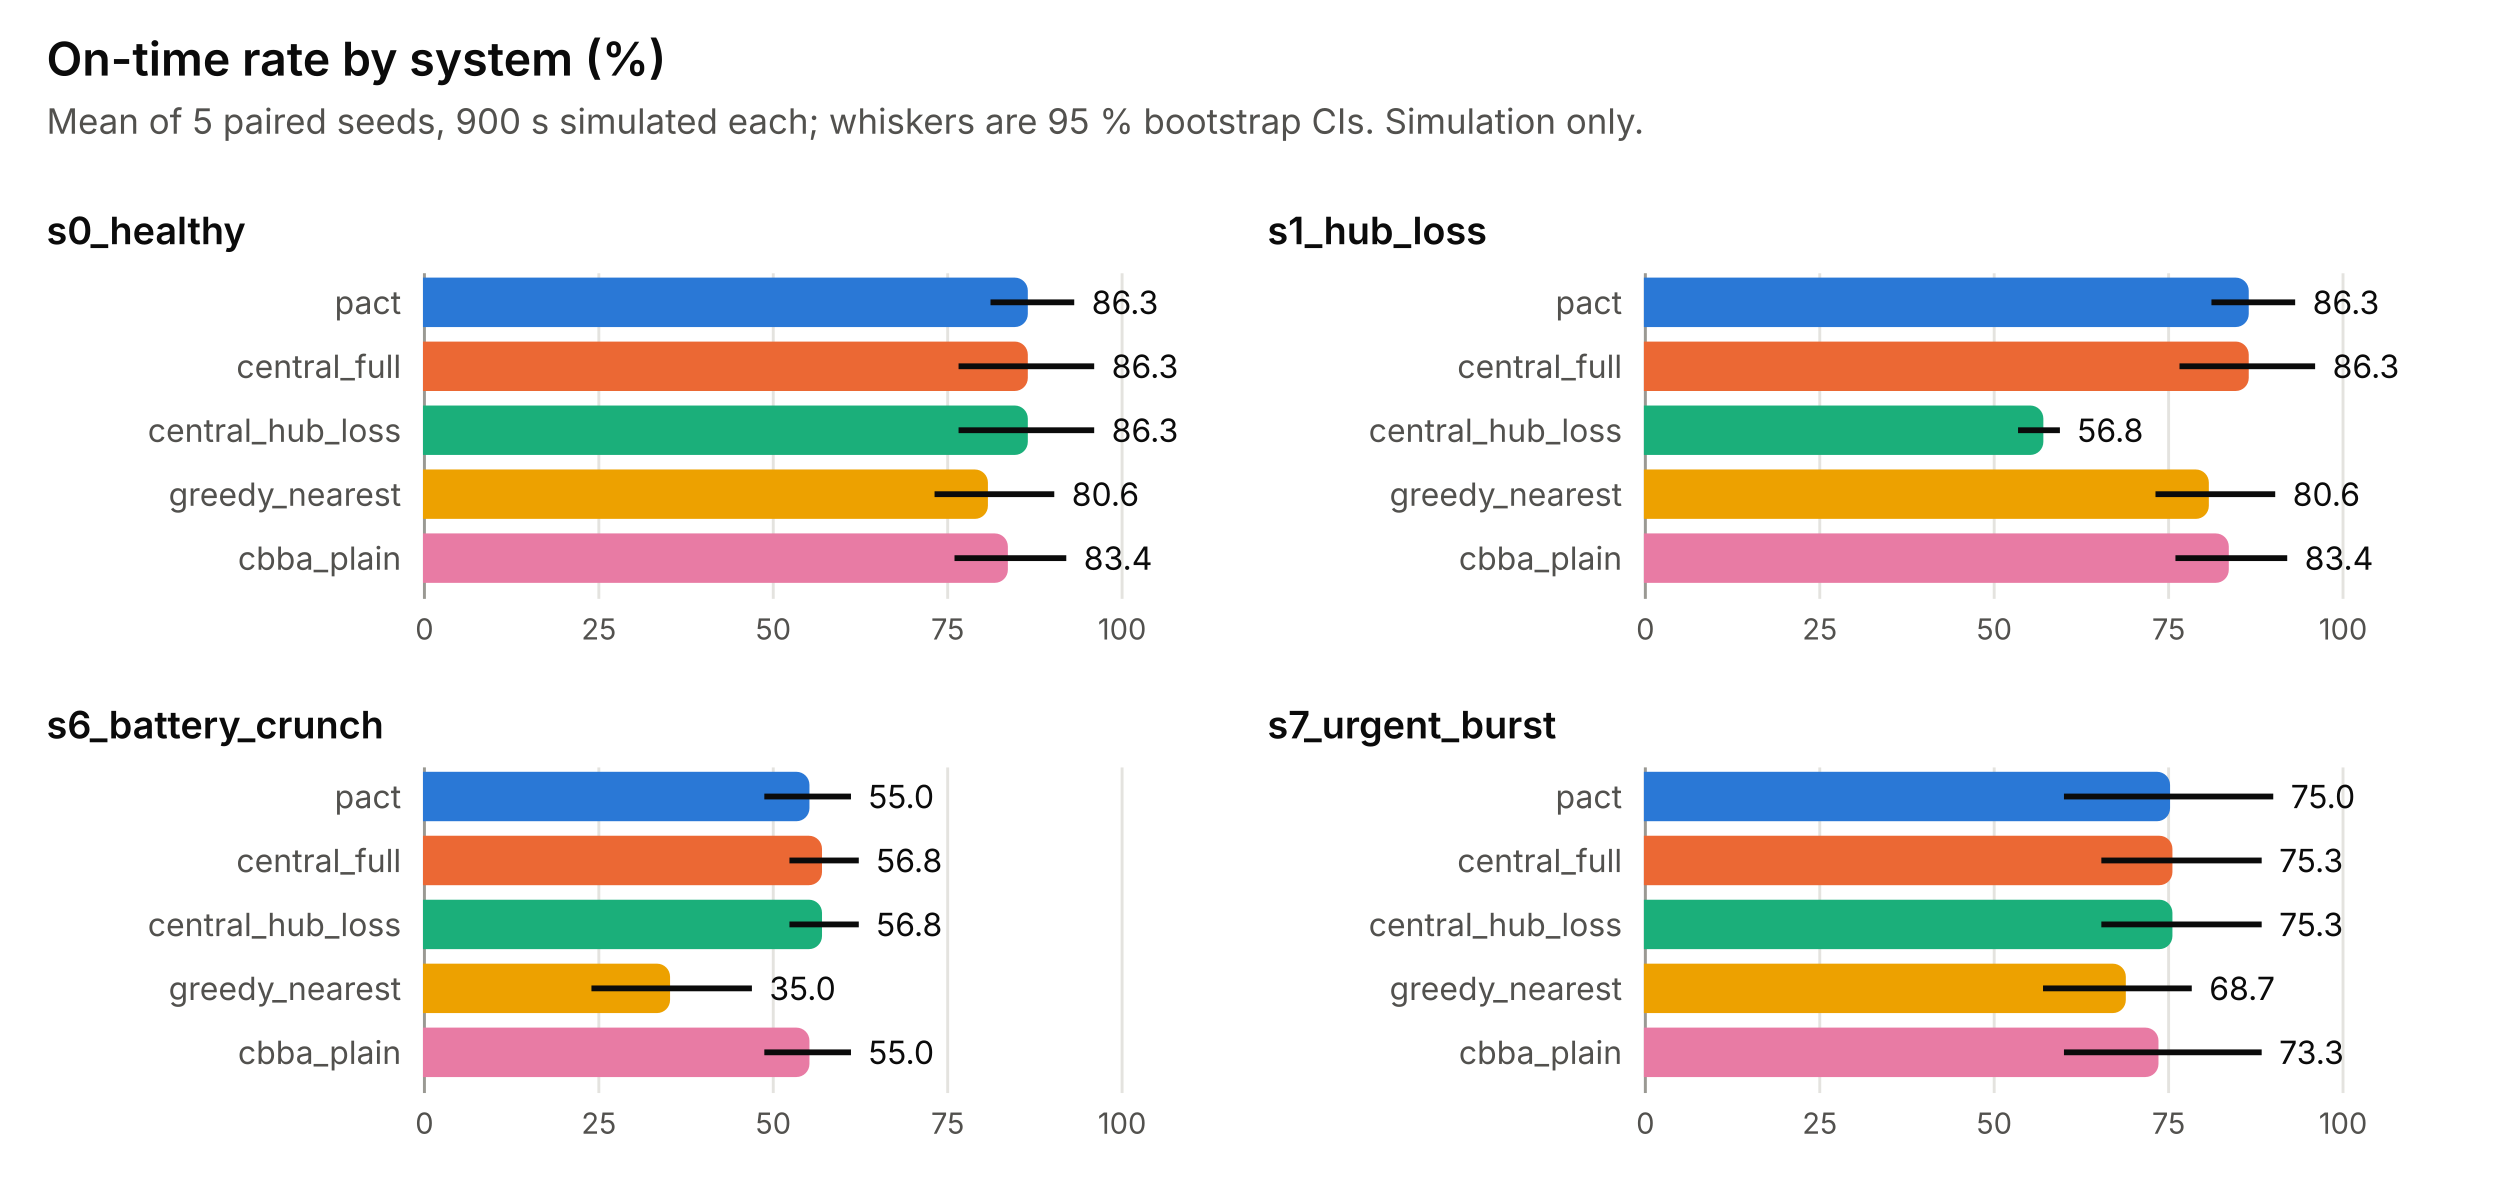
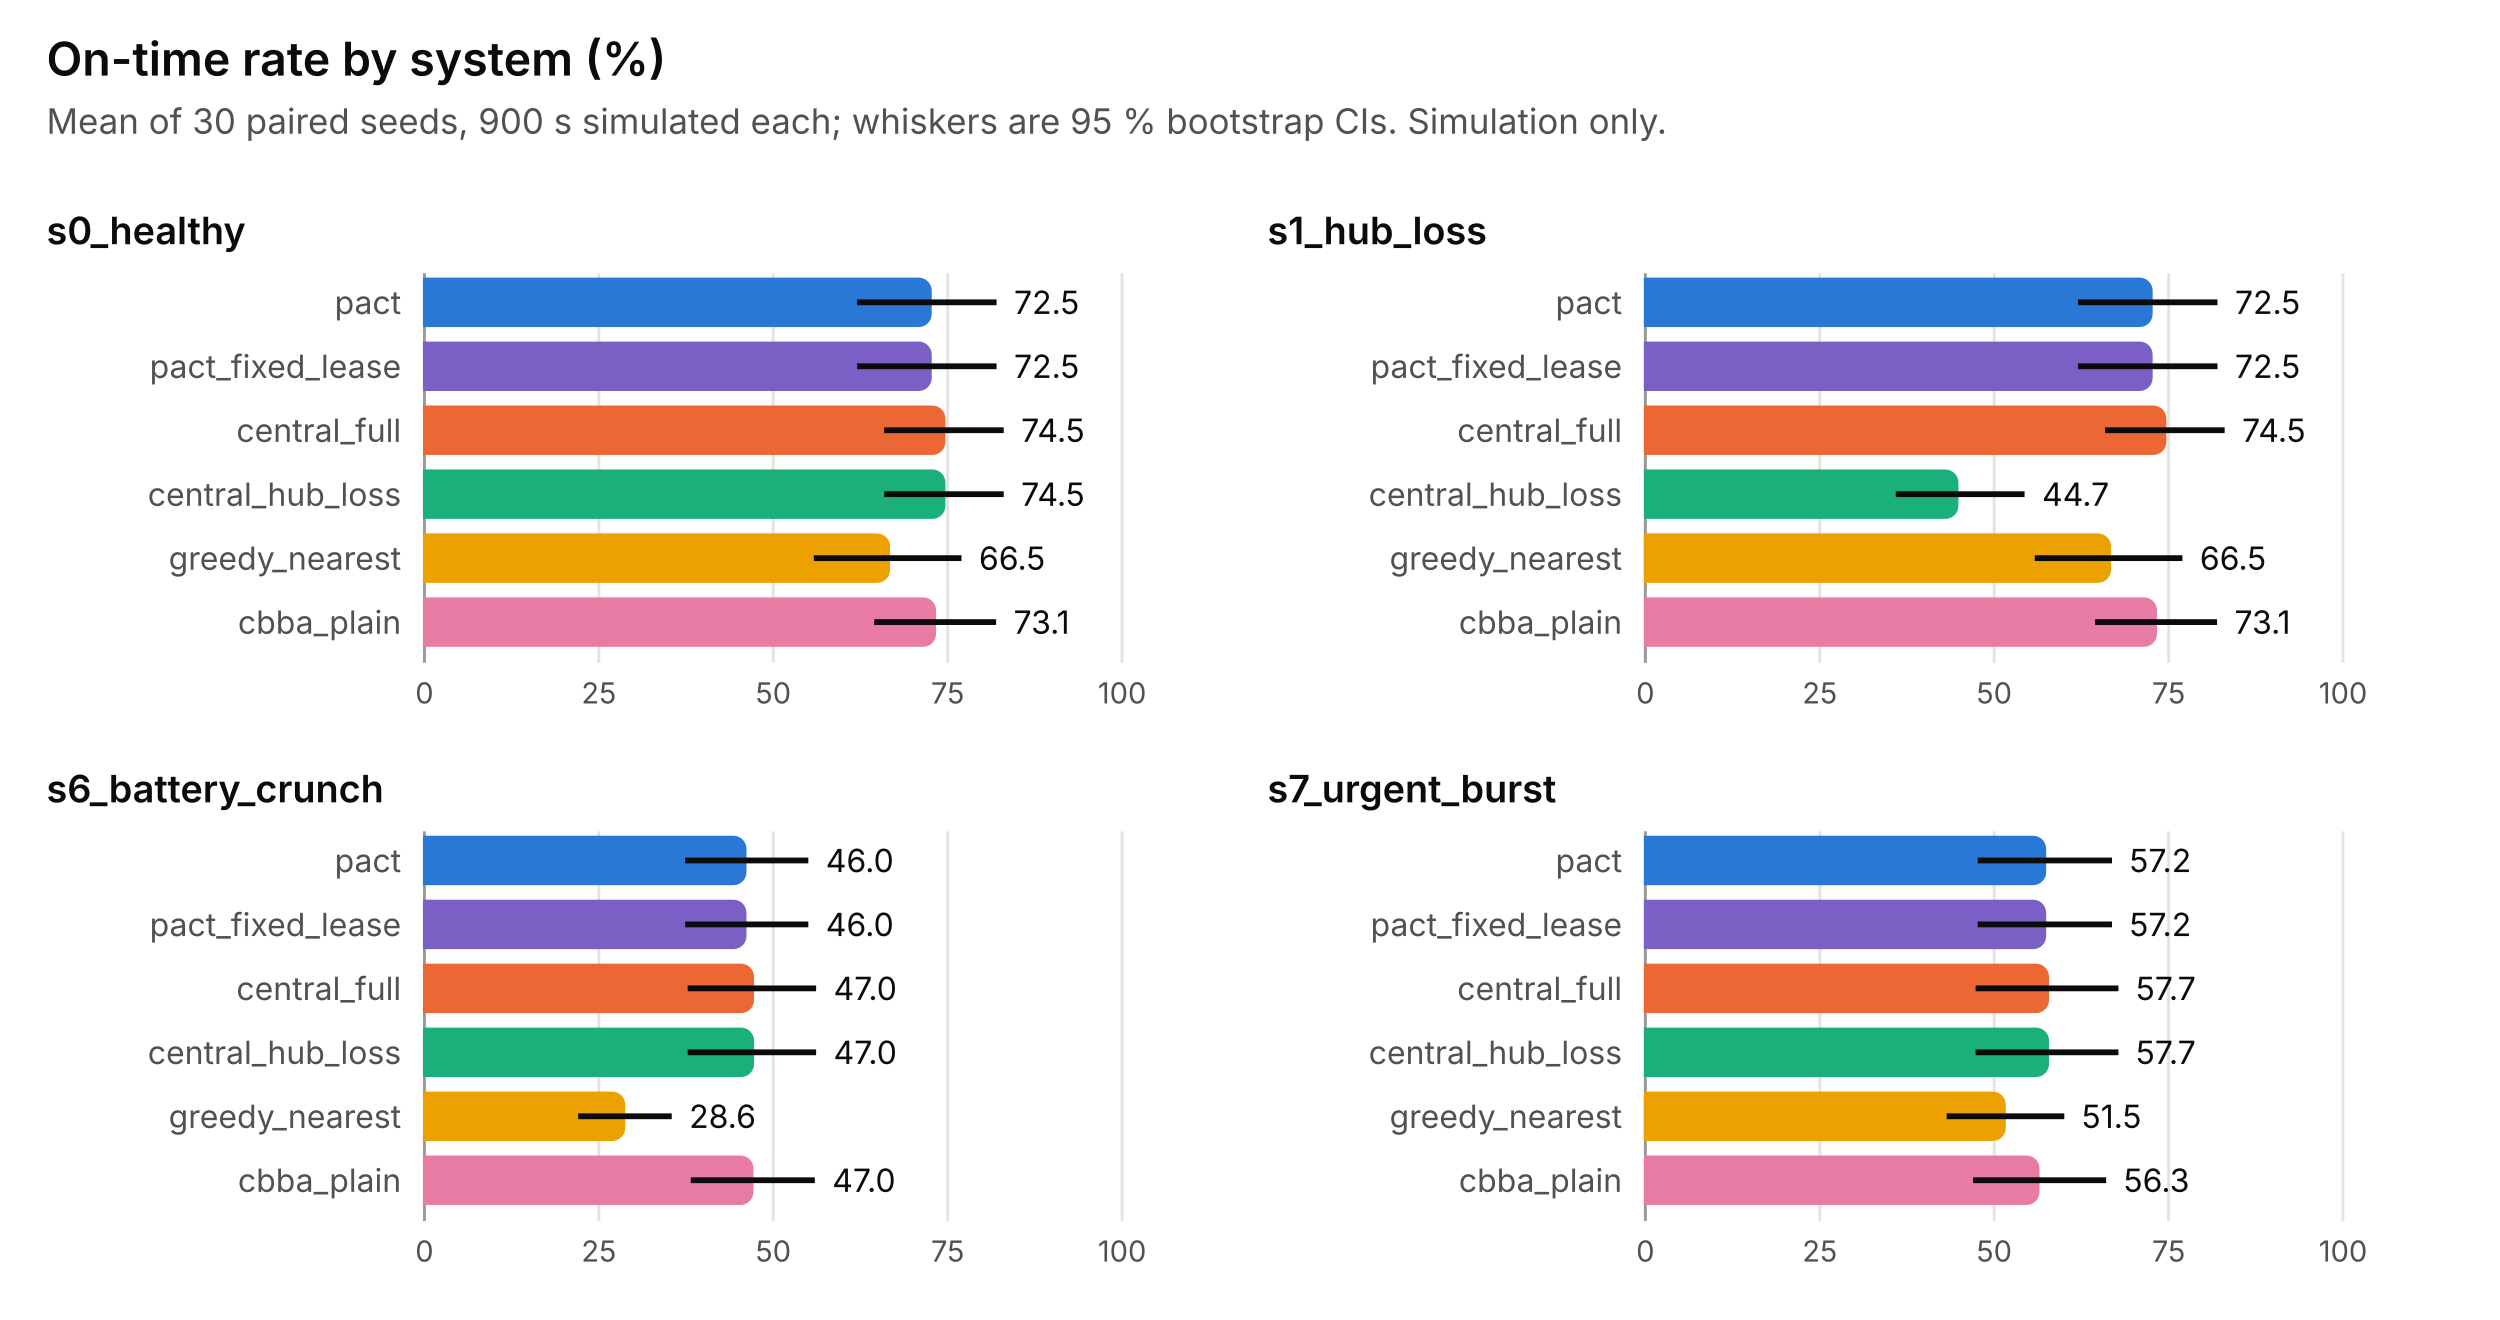
- <svg xmlns="http://www.w3.org/2000/svg" viewBox="0 0 860 410" width="860" height="410" role="img" aria-labelledby="title desc">
+ <svg xmlns="http://www.w3.org/2000/svg" viewBox="0 0 860 454" width="860" height="454" role="img" aria-labelledby="title desc">
  <style>
svg{background:#fcfcfb;font-family:system-ui,-apple-system,"Segoe UI",sans-serif}
.t1{fill:#0b0b0b}.t2{fill:#52514e}.grid{stroke:#e4e3df;stroke-width:1}.axis{stroke:#9a9993;stroke-width:1}.pf{fill:none;stroke:#52514e;stroke-width:1.5}.ring{stroke:#fcfcfb}.legend-mark{fill:#52514e;stroke:none}
- .ci{stroke-width:2;fill:none;stroke:#0b0b0b}.s-pact{fill:#2a78d6;stroke:#2a78d6}.s-central_full{fill:#eb6834;stroke:#eb6834}.s-central_hub_loss{fill:#1baf7a;stroke:#1baf7a}.s-greedy_nearest{fill:#eda100;stroke:#eda100}.s-cbba_plain{fill:#e87ba4;stroke:#e87ba4}
- @media (prefers-color-scheme: dark){svg{background:#1a1a19}.t1{fill:#f0efec}.t2{fill:#c3c2b7}.grid{stroke:#33332f}.axis{stroke:#6b6a64}.pf{stroke:#c3c2b7}.ring{stroke:#1a1a19}.legend-mark{fill:#c3c2b7}.ci{stroke:#f0efec}.s-pact{fill:#3987e5;stroke:#3987e5}.s-central_full{fill:#d95926;stroke:#d95926}.s-central_hub_loss{fill:#199e70;stroke:#199e70}.s-greedy_nearest{fill:#c98500;stroke:#c98500}.s-cbba_plain{fill:#d55181;stroke:#d55181}}
+ .ci{stroke-width:2;fill:none;stroke:#0b0b0b}.s-pact{fill:#2a78d6;stroke:#2a78d6}.s-pact_fixed_lease{fill:#7a5fc4;stroke:#7a5fc4}.s-central_full{fill:#eb6834;stroke:#eb6834}.s-central_hub_loss{fill:#1baf7a;stroke:#1baf7a}.s-greedy_nearest{fill:#eda100;stroke:#eda100}.s-cbba_plain{fill:#e87ba4;stroke:#e87ba4}
+ @media (prefers-color-scheme: dark){svg{background:#1a1a19}.t1{fill:#f0efec}.t2{fill:#c3c2b7}.grid{stroke:#33332f}.axis{stroke:#6b6a64}.pf{stroke:#c3c2b7}.ring{stroke:#1a1a19}.legend-mark{fill:#c3c2b7}.ci{stroke:#f0efec}.s-pact{fill:#3987e5;stroke:#3987e5}.s-pact_fixed_lease{fill:#9a7fe0;stroke:#9a7fe0}.s-central_full{fill:#d95926;stroke:#d95926}.s-central_hub_loss{fill:#199e70;stroke:#199e70}.s-greedy_nearest{fill:#c98500;stroke:#c98500}.s-cbba_plain{fill:#d55181;stroke:#d55181}}
</style>
  <text x="16" y="26" class="t1" font-size="16" font-weight="600">On-time rate by system (%)</text>
-   <text x="16" y="46" class="t2" font-size="12">Mean of 5 paired seeds, 900 s simulated each; whiskers are 95 % bootstrap CIs. Simulation only.</text>
+   <text x="16" y="46" class="t2" font-size="12">Mean of 30 paired seeds, 900 s simulated each; whiskers are 95 % bootstrap CIs. Simulation only.</text>
  <text x="16" y="84" class="t1" font-size="13" font-weight="600">s0_healthy</text>
-   <line x1="146" y1="94" x2="146" y2="206" class="grid" />
-   <text x="146" y="220" class="t2" font-size="10" text-anchor="middle">0</text>
-   <line x1="206" y1="94" x2="206" y2="206" class="grid" />
-   <text x="206" y="220" class="t2" font-size="10" text-anchor="middle">25</text>
-   <line x1="266" y1="94" x2="266" y2="206" class="grid" />
-   <text x="266" y="220" class="t2" font-size="10" text-anchor="middle">50</text>
-   <line x1="326" y1="94" x2="326" y2="206" class="grid" />
-   <text x="326" y="220" class="t2" font-size="10" text-anchor="middle">75</text>
-   <line x1="386" y1="94" x2="386" y2="206" class="grid" />
-   <text x="386" y="220" class="t2" font-size="10" text-anchor="middle">100</text>
-   <line x1="146" y1="94" x2="146" y2="206" class="axis" />
+   <line x1="146" y1="94" x2="146" y2="228" class="grid" />
+   <text x="146" y="242" class="t2" font-size="10" text-anchor="middle">0</text>
+   <line x1="206" y1="94" x2="206" y2="228" class="grid" />
+   <text x="206" y="242" class="t2" font-size="10" text-anchor="middle">25</text>
+   <line x1="266" y1="94" x2="266" y2="228" class="grid" />
+   <text x="266" y="242" class="t2" font-size="10" text-anchor="middle">50</text>
+   <line x1="326" y1="94" x2="326" y2="228" class="grid" />
+   <text x="326" y="242" class="t2" font-size="10" text-anchor="middle">75</text>
+   <line x1="386" y1="94" x2="386" y2="228" class="grid" />
+   <text x="386" y="242" class="t2" font-size="10" text-anchor="middle">100</text>
+   <line x1="146" y1="94" x2="146" y2="228" class="axis" />
  <text x="138" y="108" class="t2" font-size="11" text-anchor="end">pact</text>
  <g>
-     <path class="s-pact" stroke="none" d="M146,96 h203.072 a4,4 0 0 1 4,4 v8 a4,4 0 0 1 -4,4 h-203.072 z" />
-     <line x1="340.736" y1="104" x2="369.536" y2="104" class="ci" />
-   </g>
-   <text x="375.536" y="108" class="t1" font-size="11">86.3</text>
-   <text x="138" y="130" class="t2" font-size="11" text-anchor="end">central_full</text>
-   <g>
-     <path class="s-central_full" stroke="none" d="M146,118 h203.072 a4,4 0 0 1 4,4 v8 a4,4 0 0 1 -4,4 h-203.072 z" />
-     <line x1="329.744" y1="126" x2="376.4" y2="126" class="ci" />
-   </g>
-   <text x="382.4" y="130" class="t1" font-size="11">86.3</text>
-   <text x="138" y="152" class="t2" font-size="11" text-anchor="end">central_hub_loss</text>
-   <g>
-     <path class="s-central_hub_loss" stroke="none" d="M146,140 h203.072 a4,4 0 0 1 4,4 v8 a4,4 0 0 1 -4,4 h-203.072 z" />
-     <line x1="329.744" y1="148" x2="376.4" y2="148" class="ci" />
-   </g>
-   <text x="382.4" y="152" class="t1" font-size="11">86.3</text>
-   <text x="138" y="174" class="t2" font-size="11" text-anchor="end">greedy_nearest</text>
-   <g>
-     <path class="s-greedy_nearest" stroke="none" d="M146,162 h189.344 a4,4 0 0 1 4,4 v8 a4,4 0 0 1 -4,4 h-189.344 z" />
-     <line x1="321.488" y1="170" x2="362.672" y2="170" class="ci" />
-   </g>
-   <text x="368.672" y="174" class="t1" font-size="11">80.6</text>
-   <text x="138" y="196" class="t2" font-size="11" text-anchor="end">cbba_plain</text>
-   <g>
-     <path class="s-cbba_plain" stroke="none" d="M146,184 h196.208 a4,4 0 0 1 4,4 v8 a4,4 0 0 1 -4,4 h-196.208 z" />
-     <line x1="328.352" y1="192" x2="366.8" y2="192" class="ci" />
-   </g>
-   <text x="372.8" y="196" class="t1" font-size="11">83.4</text>
+     <path class="s-pact" stroke="none" d="M146,96 h170.016 a4,4 0 0 1 4,4 v8 a4,4 0 0 1 -4,4 h-170.016 z" />
+     <line x1="294.824" y1="104" x2="342.816" y2="104" class="ci" />
+   </g>
+   <text x="348.816" y="108" class="t1" font-size="11">72.5</text>
+   <text x="138" y="130" class="t2" font-size="11" text-anchor="end">pact_fixed_lease</text>
+   <g>
+     <path class="s-pact_fixed_lease" stroke="none" d="M146,118 h170.016 a4,4 0 0 1 4,4 v8 a4,4 0 0 1 -4,4 h-170.016 z" />
+     <line x1="294.824" y1="126" x2="342.816" y2="126" class="ci" />
+   </g>
+   <text x="348.816" y="130" class="t1" font-size="11">72.5</text>
+   <text x="138" y="152" class="t2" font-size="11" text-anchor="end">central_full</text>
+   <g>
+     <path class="s-central_full" stroke="none" d="M146,140 h174.728 a4,4 0 0 1 4,4 v8 a4,4 0 0 1 -4,4 h-174.728 z" />
+     <line x1="304.152" y1="148" x2="345.272" y2="148" class="ci" />
+   </g>
+   <text x="351.272" y="152" class="t1" font-size="11">74.5</text>
+   <text x="138" y="174" class="t2" font-size="11" text-anchor="end">central_hub_loss</text>
+   <g>
+     <path class="s-central_hub_loss" stroke="none" d="M146,162 h174.728 a4,4 0 0 1 4,4 v8 a4,4 0 0 1 -4,4 h-174.728 z" />
+     <line x1="304.152" y1="170" x2="345.272" y2="170" class="ci" />
+   </g>
+   <text x="351.272" y="174" class="t1" font-size="11">74.5</text>
+   <text x="138" y="196" class="t2" font-size="11" text-anchor="end">greedy_nearest</text>
+   <g>
+     <path class="s-greedy_nearest" stroke="none" d="M146,184 h155.688 a4,4 0 0 1 4,4 v8 a4,4 0 0 1 -4,4 h-155.688 z" />
+     <line x1="279.96" y1="192" x2="330.752" y2="192" class="ci" />
+   </g>
+   <text x="336.752" y="196" class="t1" font-size="11">66.5</text>
+   <text x="138" y="218" class="t2" font-size="11" text-anchor="end">cbba_plain</text>
+   <g>
+     <path class="s-cbba_plain" stroke="none" d="M146,206 h171.512 a4,4 0 0 1 4,4 v8 a4,4 0 0 1 -4,4 h-171.512 z" />
+     <line x1="300.712" y1="214" x2="342.664" y2="214" class="ci" />
+   </g>
+   <text x="348.664" y="218" class="t1" font-size="11">73.1</text>
  <text x="436" y="84" class="t1" font-size="13" font-weight="600">s1_hub_loss</text>
-   <line x1="566" y1="94" x2="566" y2="206" class="grid" />
-   <text x="566" y="220" class="t2" font-size="10" text-anchor="middle">0</text>
-   <line x1="626" y1="94" x2="626" y2="206" class="grid" />
-   <text x="626" y="220" class="t2" font-size="10" text-anchor="middle">25</text>
-   <line x1="686" y1="94" x2="686" y2="206" class="grid" />
-   <text x="686" y="220" class="t2" font-size="10" text-anchor="middle">50</text>
-   <line x1="746" y1="94" x2="746" y2="206" class="grid" />
-   <text x="746" y="220" class="t2" font-size="10" text-anchor="middle">75</text>
-   <line x1="806" y1="94" x2="806" y2="206" class="grid" />
-   <text x="806" y="220" class="t2" font-size="10" text-anchor="middle">100</text>
-   <line x1="566" y1="94" x2="566" y2="206" class="axis" />
+   <line x1="566" y1="94" x2="566" y2="228" class="grid" />
+   <text x="566" y="242" class="t2" font-size="10" text-anchor="middle">0</text>
+   <line x1="626" y1="94" x2="626" y2="228" class="grid" />
+   <text x="626" y="242" class="t2" font-size="10" text-anchor="middle">25</text>
+   <line x1="686" y1="94" x2="686" y2="228" class="grid" />
+   <text x="686" y="242" class="t2" font-size="10" text-anchor="middle">50</text>
+   <line x1="746" y1="94" x2="746" y2="228" class="grid" />
+   <text x="746" y="242" class="t2" font-size="10" text-anchor="middle">75</text>
+   <line x1="806" y1="94" x2="806" y2="228" class="grid" />
+   <text x="806" y="242" class="t2" font-size="10" text-anchor="middle">100</text>
+   <line x1="566" y1="94" x2="566" y2="228" class="axis" />
  <text x="558" y="108" class="t2" font-size="11" text-anchor="end">pact</text>
  <g>
-     <path class="s-pact" stroke="none" d="M566,96 h203.072 a4,4 0 0 1 4,4 v8 a4,4 0 0 1 -4,4 h-203.072 z" />
-     <line x1="760.736" y1="104" x2="789.536" y2="104" class="ci" />
-   </g>
-   <text x="795.536" y="108" class="t1" font-size="11">86.3</text>
-   <text x="558" y="130" class="t2" font-size="11" text-anchor="end">central_full</text>
-   <g>
-     <path class="s-central_full" stroke="none" d="M566,118 h203.072 a4,4 0 0 1 4,4 v8 a4,4 0 0 1 -4,4 h-203.072 z" />
-     <line x1="749.744" y1="126" x2="796.4" y2="126" class="ci" />
-   </g>
-   <text x="802.4" y="130" class="t1" font-size="11">86.3</text>
-   <text x="558" y="152" class="t2" font-size="11" text-anchor="end">central_hub_loss</text>
-   <g>
-     <path class="s-central_hub_loss" stroke="none" d="M566,140 h132.416 a4,4 0 0 1 4,4 v8 a4,4 0 0 1 -4,4 h-132.416 z" />
-     <line x1="694.208" y1="148" x2="708.608" y2="148" class="ci" />
-   </g>
-   <text x="714.608" y="152" class="t1" font-size="11">56.8</text>
-   <text x="558" y="174" class="t2" font-size="11" text-anchor="end">greedy_nearest</text>
-   <g>
-     <path class="s-greedy_nearest" stroke="none" d="M566,162 h189.344 a4,4 0 0 1 4,4 v8 a4,4 0 0 1 -4,4 h-189.344 z" />
-     <line x1="741.488" y1="170" x2="782.672" y2="170" class="ci" />
-   </g>
-   <text x="788.672" y="174" class="t1" font-size="11">80.6</text>
-   <text x="558" y="196" class="t2" font-size="11" text-anchor="end">cbba_plain</text>
-   <g>
-     <path class="s-cbba_plain" stroke="none" d="M566,184 h196.208 a4,4 0 0 1 4,4 v8 a4,4 0 0 1 -4,4 h-196.208 z" />
-     <line x1="748.352" y1="192" x2="786.8" y2="192" class="ci" />
-   </g>
-   <text x="792.8" y="196" class="t1" font-size="11">83.4</text>
-   <text x="16" y="254" class="t1" font-size="13" font-weight="600">s6_battery_crunch</text>
-   <line x1="146" y1="264" x2="146" y2="376" class="grid" />
-   <text x="146" y="390" class="t2" font-size="10" text-anchor="middle">0</text>
-   <line x1="206" y1="264" x2="206" y2="376" class="grid" />
-   <text x="206" y="390" class="t2" font-size="10" text-anchor="middle">25</text>
-   <line x1="266" y1="264" x2="266" y2="376" class="grid" />
-   <text x="266" y="390" class="t2" font-size="10" text-anchor="middle">50</text>
-   <line x1="326" y1="264" x2="326" y2="376" class="grid" />
-   <text x="326" y="390" class="t2" font-size="10" text-anchor="middle">75</text>
-   <line x1="386" y1="264" x2="386" y2="376" class="grid" />
-   <text x="386" y="390" class="t2" font-size="10" text-anchor="middle">100</text>
-   <line x1="146" y1="264" x2="146" y2="376" class="axis" />
-   <text x="138" y="278" class="t2" font-size="11" text-anchor="end">pact</text>
-   <g>
-     <path class="s-pact" stroke="none" d="M146,266 h127.952 a4,4 0 0 1 4,4 v8 a4,4 0 0 1 -4,4 h-127.952 z" />
-     <line x1="262.928" y1="274" x2="292.736" y2="274" class="ci" />
-   </g>
-   <text x="298.736" y="278" class="t1" font-size="11">55.0</text>
-   <text x="138" y="300" class="t2" font-size="11" text-anchor="end">central_full</text>
-   <g>
-     <path class="s-central_full" stroke="none" d="M146,288 h132.272 a4,4 0 0 1 4,4 v8 a4,4 0 0 1 -4,4 h-132.272 z" />
-     <line x1="271.568" y1="296" x2="295.424" y2="296" class="ci" />
-   </g>
-   <text x="301.424" y="300" class="t1" font-size="11">56.8</text>
-   <text x="138" y="322" class="t2" font-size="11" text-anchor="end">central_hub_loss</text>
-   <g>
-     <path class="s-central_hub_loss" stroke="none" d="M146,310 h132.272 a4,4 0 0 1 4,4 v8 a4,4 0 0 1 -4,4 h-132.272 z" />
-     <line x1="271.568" y1="318" x2="295.424" y2="318" class="ci" />
-   </g>
-   <text x="301.424" y="322" class="t1" font-size="11">56.8</text>
-   <text x="138" y="344" class="t2" font-size="11" text-anchor="end">greedy_nearest</text>
-   <g>
-     <path class="s-greedy_nearest" stroke="none" d="M146,332 h80 a4,4 0 0 1 4,4 v8 a4,4 0 0 1 -4,4 h-80 z" />
-     <line x1="203.456" y1="340" x2="258.656" y2="340" class="ci" />
-   </g>
-   <text x="264.656" y="344" class="t1" font-size="11">35.0</text>
-   <text x="138" y="366" class="t2" font-size="11" text-anchor="end">cbba_plain</text>
-   <g>
-     <path class="s-cbba_plain" stroke="none" d="M146,354 h127.952 a4,4 0 0 1 4,4 v8 a4,4 0 0 1 -4,4 h-127.952 z" />
-     <line x1="262.928" y1="362" x2="292.736" y2="362" class="ci" />
-   </g>
-   <text x="298.736" y="366" class="t1" font-size="11">55.0</text>
-   <text x="436" y="254" class="t1" font-size="13" font-weight="600">s7_urgent_burst</text>
-   <line x1="566" y1="264" x2="566" y2="376" class="grid" />
-   <text x="566" y="390" class="t2" font-size="10" text-anchor="middle">0</text>
-   <line x1="626" y1="264" x2="626" y2="376" class="grid" />
-   <text x="626" y="390" class="t2" font-size="10" text-anchor="middle">25</text>
-   <line x1="686" y1="264" x2="686" y2="376" class="grid" />
-   <text x="686" y="390" class="t2" font-size="10" text-anchor="middle">50</text>
-   <line x1="746" y1="264" x2="746" y2="376" class="grid" />
-   <text x="746" y="390" class="t2" font-size="10" text-anchor="middle">75</text>
-   <line x1="806" y1="264" x2="806" y2="376" class="grid" />
-   <text x="806" y="390" class="t2" font-size="10" text-anchor="middle">100</text>
-   <line x1="566" y1="264" x2="566" y2="376" class="axis" />
-   <text x="558" y="278" class="t2" font-size="11" text-anchor="end">pact</text>
-   <g>
-     <path class="s-pact" stroke="none" d="M566,266 h176 a4,4 0 0 1 4,4 v8 a4,4 0 0 1 -4,4 h-176 z" />
-     <line x1="710" y1="274" x2="782" y2="274" class="ci" />
-   </g>
-   <text x="788" y="278" class="t1" font-size="11">75.0</text>
-   <text x="558" y="300" class="t2" font-size="11" text-anchor="end">central_full</text>
-   <g>
-     <path class="s-central_full" stroke="none" d="M566,288 h176.816 a4,4 0 0 1 4,4 v8 a4,4 0 0 1 -4,4 h-176.816 z" />
-     <line x1="722.864" y1="296" x2="778.016" y2="296" class="ci" />
-   </g>
-   <text x="784.016" y="300" class="t1" font-size="11">75.3</text>
-   <text x="558" y="322" class="t2" font-size="11" text-anchor="end">central_hub_loss</text>
-   <g>
-     <path class="s-central_hub_loss" stroke="none" d="M566,310 h176.816 a4,4 0 0 1 4,4 v8 a4,4 0 0 1 -4,4 h-176.816 z" />
-     <line x1="722.864" y1="318" x2="778.016" y2="318" class="ci" />
-   </g>
-   <text x="784.016" y="322" class="t1" font-size="11">75.3</text>
-   <text x="558" y="344" class="t2" font-size="11" text-anchor="end">greedy_nearest</text>
-   <g>
-     <path class="s-greedy_nearest" stroke="none" d="M566,332 h160.784 a4,4 0 0 1 4,4 v8 a4,4 0 0 1 -4,4 h-160.784 z" />
-     <line x1="702.8" y1="340" x2="753.968" y2="340" class="ci" />
-   </g>
-   <text x="759.968" y="344" class="t1" font-size="11">68.7</text>
-   <text x="558" y="366" class="t2" font-size="11" text-anchor="end">cbba_plain</text>
-   <g>
-     <path class="s-cbba_plain" stroke="none" d="M566,354 h172.016 a4,4 0 0 1 4,4 v8 a4,4 0 0 1 -4,4 h-172.016 z" />
-     <line x1="710" y1="362" x2="778.016" y2="362" class="ci" />
-   </g>
-   <text x="784.016" y="366" class="t1" font-size="11">73.3</text>
+     <path class="s-pact" stroke="none" d="M566,96 h170.016 a4,4 0 0 1 4,4 v8 a4,4 0 0 1 -4,4 h-170.016 z" />
+     <line x1="714.824" y1="104" x2="762.816" y2="104" class="ci" />
+   </g>
+   <text x="768.816" y="108" class="t1" font-size="11">72.5</text>
+   <text x="558" y="130" class="t2" font-size="11" text-anchor="end">pact_fixed_lease</text>
+   <g>
+     <path class="s-pact_fixed_lease" stroke="none" d="M566,118 h170.016 a4,4 0 0 1 4,4 v8 a4,4 0 0 1 -4,4 h-170.016 z" />
+     <line x1="714.824" y1="126" x2="762.816" y2="126" class="ci" />
+   </g>
+   <text x="768.816" y="130" class="t1" font-size="11">72.5</text>
+   <text x="558" y="152" class="t2" font-size="11" text-anchor="end">central_full</text>
+   <g>
+     <path class="s-central_full" stroke="none" d="M566,140 h174.728 a4,4 0 0 1 4,4 v8 a4,4 0 0 1 -4,4 h-174.728 z" />
+     <line x1="724.152" y1="148" x2="765.272" y2="148" class="ci" />
+   </g>
+   <text x="771.272" y="152" class="t1" font-size="11">74.5</text>
+   <text x="558" y="174" class="t2" font-size="11" text-anchor="end">central_hub_loss</text>
+   <g>
+     <path class="s-central_hub_loss" stroke="none" d="M566,162 h103.192 a4,4 0 0 1 4,4 v8 a4,4 0 0 1 -4,4 h-103.192 z" />
+     <line x1="652.136" y1="170" x2="696.464" y2="170" class="ci" />
+   </g>
+   <text x="702.464" y="174" class="t1" font-size="11">44.7</text>
+   <text x="558" y="196" class="t2" font-size="11" text-anchor="end">greedy_nearest</text>
+   <g>
+     <path class="s-greedy_nearest" stroke="none" d="M566,184 h155.688 a4,4 0 0 1 4,4 v8 a4,4 0 0 1 -4,4 h-155.688 z" />
+     <line x1="699.96" y1="192" x2="750.752" y2="192" class="ci" />
+   </g>
+   <text x="756.752" y="196" class="t1" font-size="11">66.5</text>
+   <text x="558" y="218" class="t2" font-size="11" text-anchor="end">cbba_plain</text>
+   <g>
+     <path class="s-cbba_plain" stroke="none" d="M566,206 h171.512 a4,4 0 0 1 4,4 v8 a4,4 0 0 1 -4,4 h-171.512 z" />
+     <line x1="720.712" y1="214" x2="762.664" y2="214" class="ci" />
+   </g>
+   <text x="768.664" y="218" class="t1" font-size="11">73.1</text>
+   <text x="16" y="276" class="t1" font-size="13" font-weight="600">s6_battery_crunch</text>
+   <line x1="146" y1="286" x2="146" y2="420" class="grid" />
+   <text x="146" y="434" class="t2" font-size="10" text-anchor="middle">0</text>
+   <line x1="206" y1="286" x2="206" y2="420" class="grid" />
+   <text x="206" y="434" class="t2" font-size="10" text-anchor="middle">25</text>
+   <line x1="266" y1="286" x2="266" y2="420" class="grid" />
+   <text x="266" y="434" class="t2" font-size="10" text-anchor="middle">50</text>
+   <line x1="326" y1="286" x2="326" y2="420" class="grid" />
+   <text x="326" y="434" class="t2" font-size="10" text-anchor="middle">75</text>
+   <line x1="386" y1="286" x2="386" y2="420" class="grid" />
+   <text x="386" y="434" class="t2" font-size="10" text-anchor="middle">100</text>
+   <line x1="146" y1="286" x2="146" y2="420" class="axis" />
+   <text x="138" y="300" class="t2" font-size="11" text-anchor="end">pact</text>
+   <g>
+     <path class="s-pact" stroke="none" d="M146,288 h106.288 a4,4 0 0 1 4,4 v8 a4,4 0 0 1 -4,4 h-106.288 z" />
+     <line x1="235.688" y1="296" x2="278.064" y2="296" class="ci" />
+   </g>
+   <text x="284.064" y="300" class="t1" font-size="11">46.0</text>
+   <text x="138" y="322" class="t2" font-size="11" text-anchor="end">pact_fixed_lease</text>
+   <g>
+     <path class="s-pact_fixed_lease" stroke="none" d="M146,310 h106.288 a4,4 0 0 1 4,4 v8 a4,4 0 0 1 -4,4 h-106.288 z" />
+     <line x1="235.688" y1="318" x2="278.064" y2="318" class="ci" />
+   </g>
+   <text x="284.064" y="322" class="t1" font-size="11">46.0</text>
+   <text x="138" y="344" class="t2" font-size="11" text-anchor="end">central_full</text>
+   <g>
+     <path class="s-central_full" stroke="none" d="M146,332 h108.904 a4,4 0 0 1 4,4 v8 a4,4 0 0 1 -4,4 h-108.904 z" />
+     <line x1="236.56" y1="340" x2="280.744" y2="340" class="ci" />
+   </g>
+   <text x="286.744" y="344" class="t1" font-size="11">47.0</text>
+   <text x="138" y="366" class="t2" font-size="11" text-anchor="end">central_hub_loss</text>
+   <g>
+     <path class="s-central_hub_loss" stroke="none" d="M146,354 h108.904 a4,4 0 0 1 4,4 v8 a4,4 0 0 1 -4,4 h-108.904 z" />
+     <line x1="236.56" y1="362" x2="280.744" y2="362" class="ci" />
+   </g>
+   <text x="286.744" y="366" class="t1" font-size="11">47.0</text>
+   <text x="138" y="388" class="t2" font-size="11" text-anchor="end">greedy_nearest</text>
+   <g>
+     <path class="s-greedy_nearest" stroke="none" d="M146,376 h64.576 a4,4 0 0 1 4,4 v8 a4,4 0 0 1 -4,4 h-64.576 z" />
+     <line x1="198.888" y1="384" x2="231.072" y2="384" class="ci" />
+   </g>
+   <text x="237.072" y="388" class="t1" font-size="11">28.6</text>
+   <text x="138" y="410" class="t2" font-size="11" text-anchor="end">cbba_plain</text>
+   <g>
+     <path class="s-cbba_plain" stroke="none" d="M146,398 h108.704 a4,4 0 0 1 4,4 v8 a4,4 0 0 1 -4,4 h-108.704 z" />
+     <line x1="237.616" y1="406" x2="280.296" y2="406" class="ci" />
+   </g>
+   <text x="286.296" y="410" class="t1" font-size="11">47.0</text>
+   <text x="436" y="276" class="t1" font-size="13" font-weight="600">s7_urgent_burst</text>
+   <line x1="566" y1="286" x2="566" y2="420" class="grid" />
+   <text x="566" y="434" class="t2" font-size="10" text-anchor="middle">0</text>
+   <line x1="626" y1="286" x2="626" y2="420" class="grid" />
+   <text x="626" y="434" class="t2" font-size="10" text-anchor="middle">25</text>
+   <line x1="686" y1="286" x2="686" y2="420" class="grid" />
+   <text x="686" y="434" class="t2" font-size="10" text-anchor="middle">50</text>
+   <line x1="746" y1="286" x2="746" y2="420" class="grid" />
+   <text x="746" y="434" class="t2" font-size="10" text-anchor="middle">75</text>
+   <line x1="806" y1="286" x2="806" y2="420" class="grid" />
+   <text x="806" y="434" class="t2" font-size="10" text-anchor="middle">100</text>
+   <line x1="566" y1="286" x2="566" y2="420" class="axis" />
+   <text x="558" y="300" class="t2" font-size="11" text-anchor="end">pact</text>
+   <g>
+     <path class="s-pact" stroke="none" d="M566,288 h133.384 a4,4 0 0 1 4,4 v8 a4,4 0 0 1 -4,4 h-133.384 z" />
+     <line x1="680.336" y1="296" x2="726.52" y2="296" class="ci" />
+   </g>
+   <text x="732.52" y="300" class="t1" font-size="11">57.2</text>
+   <text x="558" y="322" class="t2" font-size="11" text-anchor="end">pact_fixed_lease</text>
+   <g>
+     <path class="s-pact_fixed_lease" stroke="none" d="M566,310 h133.384 a4,4 0 0 1 4,4 v8 a4,4 0 0 1 -4,4 h-133.384 z" />
+     <line x1="680.336" y1="318" x2="726.52" y2="318" class="ci" />
+   </g>
+   <text x="732.52" y="322" class="t1" font-size="11">57.2</text>
+   <text x="558" y="344" class="t2" font-size="11" text-anchor="end">central_full</text>
+   <g>
+     <path class="s-central_full" stroke="none" d="M566,332 h134.368 a4,4 0 0 1 4,4 v8 a4,4 0 0 1 -4,4 h-134.368 z" />
+     <line x1="679.6" y1="340" x2="728.736" y2="340" class="ci" />
+   </g>
+   <text x="734.736" y="344" class="t1" font-size="11">57.7</text>
+   <text x="558" y="366" class="t2" font-size="11" text-anchor="end">central_hub_loss</text>
+   <g>
+     <path class="s-central_hub_loss" stroke="none" d="M566,354 h134.368 a4,4 0 0 1 4,4 v8 a4,4 0 0 1 -4,4 h-134.368 z" />
+     <line x1="679.6" y1="362" x2="728.736" y2="362" class="ci" />
+   </g>
+   <text x="734.736" y="366" class="t1" font-size="11">57.7</text>
+   <text x="558" y="388" class="t2" font-size="11" text-anchor="end">greedy_nearest</text>
+   <g>
+     <path class="s-greedy_nearest" stroke="none" d="M566,376 h119.488 a4,4 0 0 1 4,4 v8 a4,4 0 0 1 -4,4 h-119.488 z" />
+     <line x1="669.656" y1="384" x2="710.12" y2="384" class="ci" />
+   </g>
+   <text x="716.12" y="388" class="t1" font-size="11">51.5</text>
+   <text x="558" y="410" class="t2" font-size="11" text-anchor="end">cbba_plain</text>
+   <g>
+     <path class="s-cbba_plain" stroke="none" d="M566,398 h131.104 a4,4 0 0 1 4,4 v8 a4,4 0 0 1 -4,4 h-131.104 z" />
+     <line x1="678.728" y1="406" x2="724.528" y2="406" class="ci" />
+   </g>
+   <text x="730.528" y="410" class="t1" font-size="11">56.3</text>
</svg>
